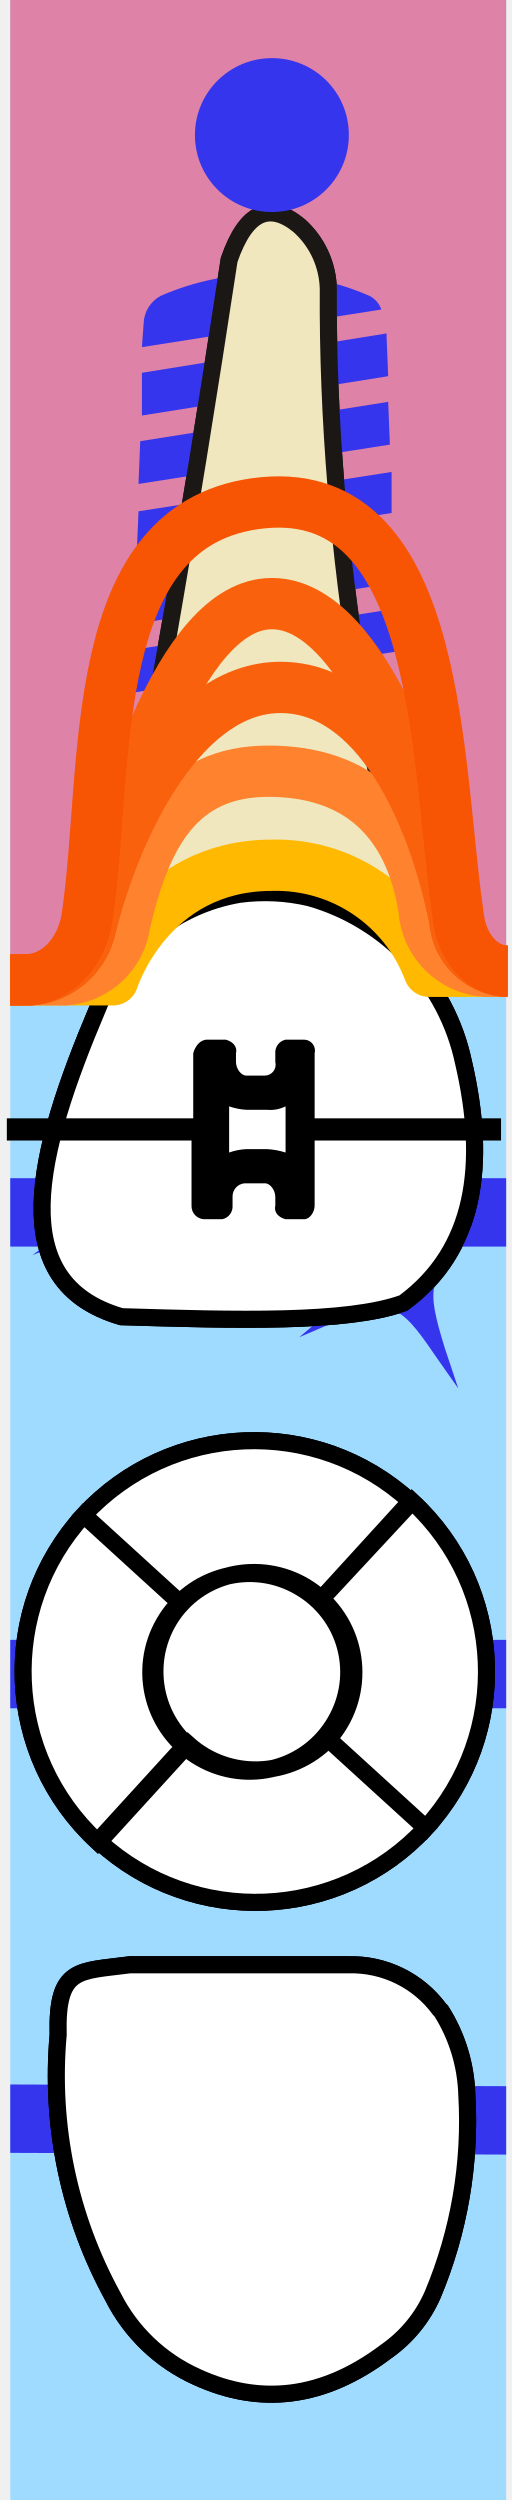
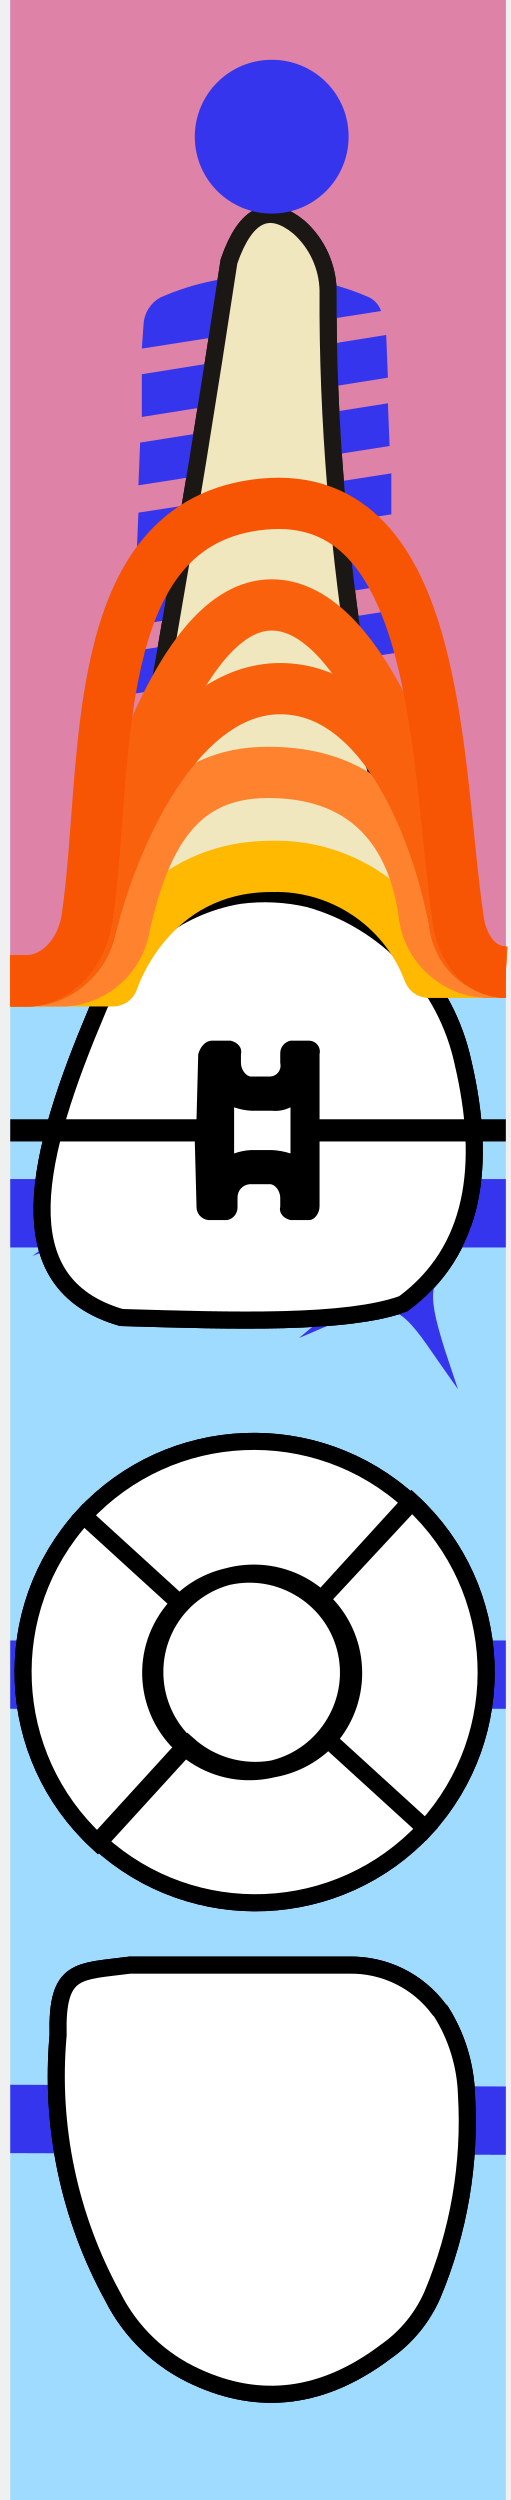
- <svg xmlns="http://www.w3.org/2000/svg" viewBox="0 0 29.9 146.2">
+ <svg xmlns="http://www.w3.org/2000/svg" viewBox="0 0 29.9 146.3">
  <g class="Слой_2" data-name="Слой 2">
    <g class="Слой_1-2" data-name="Слой 1">
      <g class="_61" data-name="61">
-         <path class="background" d="M29.6,146.2H.6V0h29Z" style="fill:#9fdaff" />
-         <path class="bone" d="M29.6,57.2H.6V0h29Z" style="fill:#de82a7" />
-         <path class="bridge" d="M.6,125.9v-4l29,.1v4Zm29-26v-4H.6v4Zm0-27v-4H.6v4Z" style="fill:#3535ed" />
-         <path class="root" d="M6,57.4C8.5,45.5,11,31,13.4,15.2c1-2.9,2.4-3.4,4.1-2a5.12,5.12,0,0,1,1.7,3.7c-.1,15.3,2.8,31.6,6.5,41.7" style="fill:#f0e7be;stroke:#1a1715;stroke-miterlimit:10" />
-         <path class="rootCanal" d="M11.6,58.2l.4-5.5c.2-1.4.9-28.2,3.3-39.9.2-1.1,1.5-.9,1.5.2-.1,11.7-1.1,40.1.7,40.1,3.2,4.5,1.4,6-1.8,5h-.3l-3.2.9C11.8,59.1,11.5,58.7,11.6,58.2Z" style="fill:#3535ed;stroke:#201600;stroke-miterlimit:10;stroke-width:0.25px" />
-         <path class="implant" d="M8.3,20.3l14-2.2a1.39,1.39,0,0,0-.7-.8,15.23,15.23,0,0,0-12.2,0,1.9,1.9,0,0,0-1,1.6Zm0,1.5v2.5L22.7,22l-.1-2.5L8.3,21.8Zm-.2,6.5L22.8,26l-.1-2.5L8.2,25.8Zm-.1,4L22.9,30V27.6L8.1,29.9Zm-.2,4.2L23,34.1l-.1-2.5-15,2.3Zm0,1.5v2.5l15.4-2.4-.1-2.5L7.8,38Zm-.1,7.6,15.8-2.4-.1-2.5L7.7,43.1Zm-.2.3,16,.1-.1-2.6L7.5,45.9Zm-1.6,5h19V49a1.07,1.07,0,0,0-.2-.6.91.91,0,0,0-.7-.3H6.9a.91.91,0,0,0-.7.3A1.07,1.07,0,0,0,6,49ZM5.4,55h0a1.08,1.08,0,0,0,1,1H24.5a.94.94,0,0,0,1-1V53.7a1,1,0,0,0-.4-.9c-.1,0-.2-.1-.4-.1H6.6a.94.94,0,0,0-1,1Z" style="fill:#3535ed" />
-         <path class="rootMusk" d="M6,57.4C8.5,45.5,11,31,13.4,15.2c1-2.9,2.4-3.4,4.1-2a5.12,5.12,0,0,1,1.7,3.7c-.1,15.3,2.8,31.6,6.5,41.7" style="fill:#f0e7be;stroke:#1a1715;stroke-miterlimit:10" />
-         <path class="coronaLingual" d="M25.8,117.6l-.1-.1a6.4,6.4,0,0,0-5.3-2.6H7.6c-3,.4-4.3.1-4.2,4.1a26.85,26.85,0,0,0,3.2,15.3,10.15,10.15,0,0,0,4.9,4.7c3.7,1.7,7.4,1.3,11.1-1.5a7.91,7.91,0,0,0,2.7-3.3,26.25,26.25,0,0,0,2-11.7A9.69,9.69,0,0,0,25.8,117.6Z" style="fill:#fff;stroke:#000;stroke-miterlimit:10" />
-         <path class="coronaLingualIncisalDistal" d="M20.4,115H19.2v7h8a8.44,8.44,0,0,0-1.4-4.3l-.1-.1a6.4,6.4,0,0,0-5.3-2.6Z" style="fill:#3535ed" />
-         <path class="coronaLingualIncisalMiddle" d="M19.2,122.1H11.7V115h7.5Z" style="fill:#3535ed" />
-         <path class="coronaLingualIncisionMesial" d="M3.3,122h8.5v-7.1H7.5c-3,.4-4.3.1-4.2,4.1A15,15,0,0,0,3.3,122Z" style="fill:#3535ed" />
-         <path class="coronaLingualMiddleDistal" d="M19.2,122.1v11.2h6.4a27,27,0,0,0,1.6-10.8v-.4Z" style="fill:#3535ed" />
-         <path class="coronaLingualMiddleMiddle" d="M19.2,133.3H11.7V122.1h7.5Z" style="fill:#3535ed" />
-         <path class="coronaLingualMiddleMesial" d="M6,133.3h5.7V122.1H3.2A26.12,26.12,0,0,0,6,133.3Z" style="fill:#3535ed" />
-         <path class="coronaLingualCervicalDistal" d="M19.2,133.3v6a13.46,13.46,0,0,0,3.3-1.8,7.91,7.91,0,0,0,2.7-3.3,3.55,3.55,0,0,0,.4-.9Z" style="fill:#3535ed" />
-         <path class="coronaLingualCervicalMiddle" d="M11.7,133.3v5.8a10.23,10.23,0,0,0,7.5.2v-6Z" style="fill:#3535ed" />
-         <path class="coronaLingualCervicalMesial" d="M6,133.3a4.67,4.67,0,0,0,.5,1,10.15,10.15,0,0,0,4.9,4.7c.1,0,.2.1.3.1v-5.8Z" style="fill:#3535ed" />
-         <path class="coronaLabial" d="M18.1,52.5a11.44,11.44,0,0,0-4.1-.2A10.9,10.9,0,0,0,5.7,59C2.1,67.5.2,75,7.1,77c6.6.2,13.2.4,16.5-.8,4.2-3.1,4.9-8.1,3.5-14.1A12.75,12.75,0,0,0,18.1,52.5Z" style="fill:#fff;stroke:#000;stroke-miterlimit:10" />
-         <path class="coronaLabialIncisalDistal" d="M20.4,69.5v7.4a22.05,22.05,0,0,0,3.2-.7,9.87,9.87,0,0,0,4-6.7Z" style="fill:#3535ed" />
-         <path class="coronaLabialIncisalMiddle" d="M11.2,69.5v7.6a65.53,65.53,0,0,0,9.1-.2V69.5Z" style="fill:#3535ed" />
-         <path class="coronaLabialIncisionMesial" d="M7,77c1.4,0,2.8.1,4.2.1V69.5H2.4C2.1,73.2,3.3,75.9,7,77Z" style="fill:#3535ed" />
-         <path class="coronaLabialMiddleDistal" d="M20.4,58.4V69.6h7.2a21.31,21.31,0,0,0-.5-7.4,12.57,12.57,0,0,0-1.5-3.8Z" style="fill:#3535ed" />
-         <path class="coronaLabialMiddleMiddle" d="M20.3,69.6H11.2V58.4h9.1Z" style="fill:#3535ed" />
-         <path class="coronaLabialMiddleMesial" d="M2.4,69.6h8.8V58.4H5.9l-.3.6C4,62.9,2.7,66.5,2.4,69.6Z" style="fill:#3535ed" />
-         <path class="coronaLabialCervicalDistal" d="M20.3,53.4v5h5.3A11.18,11.18,0,0,0,20.3,53.4Z" style="fill:#3535ed" />
-         <path class="coronaLabialCervicalMiddle" d="M11.3,53.1v5.3h9.1v-5a11.72,11.72,0,0,0-2.4-.9,11.44,11.44,0,0,0-4.1-.2A6.63,6.63,0,0,0,11.3,53.1Z" style="fill:#3535ed" />
-         <path class="coronaLabialCervicalMesial" d="M5.9,58.4h5.3V53.1A11.35,11.35,0,0,0,5.9,58.4Z" style="fill:#3535ed" />
-         <path class="veneer" d="M27.5,71.7c-3.2,1.3-3.7,1.2-5.8-1.9l-1.4-2.1.8,2.4c1.2,3.6,1,4.1-1.7,6.5l-1.9,1.6,2.1-.9c3.2-1.3,3.7-1.2,5.8,1.9l1.4,2L26,78.8c-1.1-3.6-1-4.1,1.7-6.5l1.9-1.6ZM24.6,57.9c-2,.9-2.2.8-3.5-1.1l-1.4-2.1.8,2.4c.9,2.2.8,2.4-.9,3.9l-1.9,1.6,2.1-.9c2-.9,2.2-.8,3.5,1.1l1.4,2.1-.8-2.4c-.7-2.3-.6-2.5,1.1-4l1.9-1.6ZM1.9,73.4l2.5-1c2.3-.9,2.5-.8,4,1L10,75.5l-.9-2.3c-.9-2.1-.8-2.4,1.1-3.8l2.1-1.6-2.5.9c-2.3.9-2.5.8-4-1L4.2,65.6l.9,2.3c.9,2.2.8,2.5-1.1,3.9L1.9,73.4Z" style="fill:#3535ed" />
-         <path class="coronaTop" d="M10.6,93.8,4.9,88.6A13.56,13.56,0,0,1,24,87.8l-5.2,5.7A5.83,5.83,0,0,0,10.6,93.8Zm0,0a5.83,5.83,0,0,0,.3,8.2l-5.2,5.7a13.56,13.56,0,0,1-.8-19.1l5.7,5.2Zm13.5-6a13.56,13.56,0,0,1,.8,19.1l-5.7-5.2a5.83,5.83,0,0,0-.4-8.2Zm-4.9,13.9,5.7,5.2h0a13.56,13.56,0,0,1-19.1.8L11,102A5.92,5.92,0,0,0,19.2,101.7Zm.4-1a5.78,5.78,0,1,1-2.1-7.9A5.74,5.74,0,0,1,19.6,100.7Z" style="fill:#fff;stroke:#000;stroke-miterlimit:10" />
-         <path class="coronaTopBuccal" d="M10.6,93.8,4.9,88.6A13.56,13.56,0,0,1,24,87.8l-5.2,5.7A5.83,5.83,0,0,0,10.6,93.8Z" style="fill:#3535ed" />
-         <path class="coronaTopMedial" d="M10.6,93.8a5.83,5.83,0,0,0,.3,8.2l-5.2,5.7a13.56,13.56,0,0,1-.8-19.1l5.7,5.2Z" style="fill:#3535ed" />
-         <path class="coronaTopLingual" d="M19.2,101.7l5.7,5.2h0a13.56,13.56,0,0,1-19.1.8L11,102A5.92,5.92,0,0,0,19.2,101.7Z" style="fill:#3535ed" />
-         <path class="coronaTopDistal" d="M24.1,87.8a13.56,13.56,0,0,1,.8,19.1l-5.7-5.2a5.83,5.83,0,0,0-.4-8.2Z" style="fill:#3535ed" />
-         <path class="coronaTopOclusial" d="M19.5,100.9A5.78,5.78,0,1,1,17.4,93,5.74,5.74,0,0,1,19.5,100.9Z" style="fill:#3535ed" />
-         <path class="silant" d="M21.8,103.2a16.09,16.09,0,0,1-5.9,1.3c-3.3,0-4.8-1.2-4.8-2.7s1.2-2.4,4.5-3.3c4.4-1.1,6.5-2.9,6.5-5.1,0-2.9-3.1-5.3-8.4-5.3a15.66,15.66,0,0,0-6,1.1l1.1,2.4a13.11,13.11,0,0,1,5-1c2.6,0,4.1,1.2,4.1,2.5,0,1.5-1.5,2.2-4.7,3.1-4.2,1.2-6.4,2.7-6.4,5.4,0,3.2,3.4,5.4,9.2,5.4a19,19,0,0,0,6.9-1.2Z" style="fill:#3535ed" />
-         <path class="crown" d="M10.6,93.8,4.9,88.6A13.56,13.56,0,0,1,24,87.8l-5.2,5.7A5.83,5.83,0,0,0,10.6,93.8Zm0,0a5.83,5.83,0,0,0,.3,8.2l-5.2,5.7a13.56,13.56,0,0,1-.8-19.1l5.7,5.2Zm13.5-6a13.56,13.56,0,0,1,.8,19.1l-5.7-5.2a5.83,5.83,0,0,0-.4-8.2Zm-4.9,13.9,5.7,5.2h0a13.56,13.56,0,0,1-19.1.8L11,102A5.92,5.92,0,0,0,19.2,101.7Zm.4-1a5.78,5.78,0,1,1-2.1-7.9A5.74,5.74,0,0,1,19.6,100.7Zm6.2,16.9-.1-.1a6.4,6.4,0,0,0-5.3-2.6H7.6c-3,.4-4.3.1-4.2,4.1a26.85,26.85,0,0,0,3.2,15.3,10.15,10.15,0,0,0,4.9,4.7c3.7,1.7,7.4,1.3,11.1-1.5a7.91,7.91,0,0,0,2.7-3.3,26.25,26.25,0,0,0,2-11.7A9.69,9.69,0,0,0,25.8,117.6ZM18.1,52.5a11.44,11.44,0,0,0-4.1-.2A10.9,10.9,0,0,0,5.7,59C2.1,67.5.2,75,7.1,77c6.6.2,13.2.4,16.5-.8,4.2-3.1,4.9-8.1,3.5-14.1A12.75,12.75,0,0,0,18.1,52.5Z" style="fill:#fff;stroke:#000;stroke-miterlimit:10" />
-         <path class="braces" d="M16.7,64.7h0v2.7a4.25,4.25,0,0,0-1.1-.2H14.4a3.55,3.55,0,0,0-1,.2V64.7h0a3.55,3.55,0,0,0,1,.2h1.2a2,2,0,0,0,1.1-.2m-4.6-3.9c-.4,0-.7.4-.8.8v3.8H.4v1.3H11.2v3.8a.77.77,0,0,0,.7.8H13a.76.76,0,0,0,.6-.8V70a.77.77,0,0,1,.7-.8h1.2c.3,0,.6.4.6.8v.5c-.1.4.2.7.6.8h1.1c.3,0,.6-.4.6-.8V66.7H29.3V65.4H18.4V61.6a.64.64,0,0,0-.6-.8H16.7a.76.76,0,0,0-.6.8v.5a.64.64,0,0,1-.6.8H14.4c-.3,0-.6-.4-.6-.8v-.5c.1-.4-.2-.7-.6-.8Z" />
-         <path class="gum" d="M29.5,56.8H25.1a9.56,9.56,0,0,0-9.2-6.2c-7.2,0-9.3,6.7-9.3,6.7H.6" style="fill:none;stroke:#ffb900;stroke-linejoin:round;stroke-width:3px" />
-         <path class="paradontit1" d="M29.7,56.8H28.4a3.86,3.86,0,0,1-3.6-3.6c-.8-5.2-3.9-8.1-9.1-8.1S8.5,48.8,7.3,54a3.8,3.8,0,0,1-3.5,3.3H.6" style="fill:none;stroke:#ff822e;stroke-linejoin:round;stroke-width:3px" />
-         <path class="paradontit2" d="M29.6,56.8a3.21,3.21,0,0,1-3-3C25.3,47.4,22,40.2,16.4,40.2s-9.5,7.7-11.1,14a3.89,3.89,0,0,1-3.5,3.1H.6" style="fill:none;stroke:#f9610d;stroke-linejoin:round;stroke-width:3px" />
-         <path class="paradontit3" d="M29.6,56.8a3.21,3.21,0,0,1-3-3c-1.3-6.4-5.2-18.5-10.7-18.5S6.9,47.9,5.3,54.2a3.89,3.89,0,0,1-3.5,3.1H.6" style="fill:none;stroke:#f9610d;stroke-linejoin:round;stroke-width:3px" />
-         <path class="paradontit4" d="M29.7,56.8c-1.5,0-2.7-1.4-2.9-3.2-1.3-8.8-.9-25.2-11.4-24.2S6.4,44.8,5.1,53.6c-.3,2.1-1.8,3.7-3.6,3.7H.6" style="fill:none;stroke:#f75403;stroke-linejoin:round;stroke-width:3px" />
-         <path class="periodontit" d="M20.4,7.9a4.5,4.5,0,1,1-4.5-4.5A4.48,4.48,0,0,1,20.4,7.9Z" style="fill:#3535ed" />
+         <path class="background" d="M29.6,146.3H.6V0h29Z" style="fill:#9fdaff" />
+         <path class="bone" d="M29.6,57.3H.6V0h29Z" style="fill:#de82a7" />
+         <path class="bridge" d="M.6,126v-4l29,.1v4Zm29-26V96H.6v4Zm0-27V69H.6v4Z" style="fill:#3535ed" />
+         <path class="root" d="M6,57.5c2.5-11.9,5-26.4,7.4-42.2,1-2.9,2.4-3.4,4.1-2A5.12,5.12,0,0,1,19.2,17c-.1,15.3,2.8,31.6,6.5,41.7" style="fill:#f0e7be;stroke:#1a1715;stroke-miterlimit:10" />
+         <path class="rootCanal" d="M11.6,58.3l.4-5.5c.2-1.4.9-28.2,3.3-39.9.2-1.1,1.5-.9,1.5.2-.1,11.7-1.1,40.1.7,40.1,3.2,4.5,1.4,6-1.8,5h-.3l-3.2.9C11.8,59.2,11.5,58.8,11.6,58.3Z" style="fill:#3535ed;stroke:#201600;stroke-miterlimit:10;stroke-width:0.25px" />
+         <path class="implant" d="M8.3,20.4l14-2.2a1.39,1.39,0,0,0-.7-.8,15.23,15.23,0,0,0-12.2,0,1.9,1.9,0,0,0-1,1.6Zm0,1.5v2.5l14.4-2.3-.1-2.5L8.3,21.9Zm-.2,6.5,14.7-2.3-.1-2.5L8.2,25.9Zm-.1,4,14.9-2.3V27.7L8.1,30Zm-.2,4.2L23,34.2l-.1-2.5L7.9,34Zm0,1.5v2.5l15.4-2.4-.1-2.5L7.8,38.1Zm-.1,7.6,15.8-2.4-.1-2.5L7.7,43.2Zm-.2.3,16,.1-.1-2.6L7.5,46ZM5.9,51h19V49.1a1.07,1.07,0,0,0-.2-.6.91.91,0,0,0-.7-.3H6.9a.91.91,0,0,0-.7.3,1.07,1.07,0,0,0-.2.6Zm-.5,4.1h0a1.08,1.08,0,0,0,1,1H24.5a.94.94,0,0,0,1-1V53.8a1,1,0,0,0-.4-.9c-.1,0-.2-.1-.4-.1H6.6a.94.94,0,0,0-1,1Z" style="fill:#3535ed" />
+         <path class="rootMask" d="M6,57.5c2.5-11.9,5-26.4,7.4-42.2,1-2.9,2.4-3.4,4.1-2A5.12,5.12,0,0,1,19.2,17c-.1,15.3,2.8,31.6,6.5,41.7" style="fill:#f0e7be;stroke:#1a1715;stroke-miterlimit:10" />
+         <path class="coronaLingual" d="M25.8,117.7l-.1-.1a6.4,6.4,0,0,0-5.3-2.6H7.6c-3,.4-4.3.1-4.2,4.1a26.85,26.85,0,0,0,3.2,15.3,10.15,10.15,0,0,0,4.9,4.7c3.7,1.7,7.4,1.3,11.1-1.5a7.91,7.91,0,0,0,2.7-3.3,26.25,26.25,0,0,0,2-11.7A9.69,9.69,0,0,0,25.8,117.7Z" style="fill:#fff;stroke:#000;stroke-miterlimit:10" />
+         <path class="coronaLingualIncisalDistal" d="M20.4,115.1H19.2v7h8a8.44,8.44,0,0,0-1.4-4.3l-.1-.1a6.4,6.4,0,0,0-5.3-2.6Z" style="fill:#3535ed" />
+         <path class="coronaLingualIncisalMiddle" d="M19.2,122.2H11.7v-7.1h7.5Z" style="fill:#3535ed" />
+         <path class="coronaLingualIncisionMesial" d="M3.3,122.1h8.5V115H7.5c-3,.4-4.3.1-4.2,4.1A15,15,0,0,0,3.3,122.1Z" style="fill:#3535ed" />
+         <path class="coronaLingualMiddleDistal" d="M19.2,122.2v11.2h6.4a27,27,0,0,0,1.6-10.8v-.4Z" style="fill:#3535ed" />
+         <path class="coronaLingualMiddleMiddle" d="M19.2,133.4H11.7V122.2h7.5Z" style="fill:#3535ed" />
+         <path class="coronaLingualMiddleMesial" d="M6,133.4h5.7V122.2H3.2A26.12,26.12,0,0,0,6,133.4Z" style="fill:#3535ed" />
+         <path class="coronaLingualCervicalDistal" d="M19.2,133.4v6a13.46,13.46,0,0,0,3.3-1.8,7.91,7.91,0,0,0,2.7-3.3,3.55,3.55,0,0,0,.4-.9Z" style="fill:#3535ed" />
+         <path class="coronaLingualCervicalMiddle" d="M11.7,133.4v5.8a10.23,10.23,0,0,0,7.5.2v-6Z" style="fill:#3535ed" />
+         <path class="coronaLingualCervicalMesial" d="M6,133.4a4.67,4.67,0,0,0,.5,1,10.15,10.15,0,0,0,4.9,4.7c.1,0,.2.1.3.1v-5.8Z" style="fill:#3535ed" />
+         <path class="coronaLabial" d="M18.1,52.6a11.44,11.44,0,0,0-4.1-.2,10.9,10.9,0,0,0-8.3,6.7c-3.6,8.5-5.5,16,1.4,18,6.6.2,13.2.4,16.5-.8,4.2-3.1,4.9-8.1,3.5-14.1A12.75,12.75,0,0,0,18.1,52.6Z" style="fill:#fff;stroke:#000;stroke-miterlimit:10" />
+         <path class="coronaLabialIncisalDistal" d="M20.4,69.6V77a22.05,22.05,0,0,0,3.2-.7,9.87,9.87,0,0,0,4-6.7Z" style="fill:#3535ed" />
+         <path class="coronaLabialIncisalMiddle" d="M11.2,69.6v7.6a65.53,65.53,0,0,0,9.1-.2V69.6Z" style="fill:#3535ed" />
+         <path class="coronaLabialIncisionMesial" d="M7,77.1c1.4,0,2.8.1,4.2.1V69.6H2.4C2.1,73.3,3.3,76,7,77.1Z" style="fill:#3535ed" />
+         <path class="coronaLabialMiddleDistal" d="M20.4,58.5V69.7h7.2a21.31,21.31,0,0,0-.5-7.4,12.57,12.57,0,0,0-1.5-3.8Z" style="fill:#3535ed" />
+         <path class="coronaLabialMiddleMiddle" d="M20.3,69.7H11.2V58.5h9.1Z" style="fill:#3535ed" />
+         <path class="coronaLabialMiddleMesial" d="M2.4,69.7h8.8V58.5H5.9l-.3.6C4,63,2.7,66.6,2.4,69.7Z" style="fill:#3535ed" />
+         <path class="coronaLabialCervicalDistal" d="M20.3,53.5v5h5.3A11.18,11.18,0,0,0,20.3,53.5Z" style="fill:#3535ed" />
+         <path class="coronaLabialCervicalMiddle" d="M11.3,53.2v5.3h9.1v-5a11.72,11.72,0,0,0-2.4-.9,11.44,11.44,0,0,0-4.1-.2A6.63,6.63,0,0,0,11.3,53.2Z" style="fill:#3535ed" />
+         <path class="coronaLabialCervicalMesial" d="M5.9,58.5h5.3V53.2A11.35,11.35,0,0,0,5.9,58.5Z" style="fill:#3535ed" />
+         <path class="veneer" d="M27.5,71.8c-3.2,1.3-3.7,1.2-5.8-1.9l-1.4-2.1.8,2.4c1.2,3.6,1,4.1-1.7,6.5l-1.9,1.6,2.1-.9c3.2-1.3,3.7-1.2,5.8,1.9l1.4,2L26,78.9c-1.1-3.6-1-4.1,1.7-6.5l1.9-1.6ZM24.6,58c-2,.9-2.2.8-3.5-1.1l-1.4-2.1.8,2.4c.9,2.2.8,2.4-.9,3.9l-1.9,1.6,2.1-.9c2-.9,2.2-.8,3.5,1.1L24.7,65l-.8-2.4c-.7-2.3-.6-2.5,1.1-4L26.9,57ZM1.9,73.5l2.5-1c2.3-.9,2.5-.8,4,1L10,75.6l-.9-2.3c-.9-2.1-.8-2.4,1.1-3.8l2.1-1.6-2.5.9c-2.3.9-2.5.8-4-1L4.2,65.7,5.1,68c.9,2.2.8,2.5-1.1,3.9L1.9,73.5Z" style="fill:#3535ed" />
+         <path class="coronaTop" d="M10.6,93.9,4.9,88.7A13.56,13.56,0,0,1,24,87.9l-5.2,5.7A5.83,5.83,0,0,0,10.6,93.9Zm0,0a5.83,5.83,0,0,0,.3,8.2l-5.2,5.7a13.56,13.56,0,0,1-.8-19.1l5.7,5.2Zm13.5-6a13.56,13.56,0,0,1,.8,19.1l-5.7-5.2a5.83,5.83,0,0,0-.4-8.2Zm-4.9,13.9,5.7,5.2h0a13.56,13.56,0,0,1-19.1.8l5.2-5.7A5.92,5.92,0,0,0,19.2,101.8Zm.4-1a5.78,5.78,0,1,1-2.1-7.9A5.74,5.74,0,0,1,19.6,100.8Z" style="fill:#fff;stroke:#000;stroke-miterlimit:10" />
+         <path class="coronaTopBuccal" d="M10.6,93.9,4.9,88.7A13.56,13.56,0,0,1,24,87.9l-5.2,5.7A5.83,5.83,0,0,0,10.6,93.9Z" style="fill:#3535ed" />
+         <path class="coronaTopMedial" d="M10.6,93.9a5.83,5.83,0,0,0,.3,8.2l-5.2,5.7a13.56,13.56,0,0,1-.8-19.1l5.7,5.2Z" style="fill:#3535ed" />
+         <path class="coronaTopLingual" d="M19.2,101.8l5.7,5.2h0a13.56,13.56,0,0,1-19.1.8l5.2-5.7A5.92,5.92,0,0,0,19.2,101.8Z" style="fill:#3535ed" />
+         <path class="coronaTopDistal" d="M24.1,87.9a13.56,13.56,0,0,1,.8,19.1l-5.7-5.2a5.83,5.83,0,0,0-.4-8.2Z" style="fill:#3535ed" />
+         <path class="coronaTopOclusial" d="M19.5,101a5.78,5.78,0,1,1-2.1-7.9A5.74,5.74,0,0,1,19.5,101Z" style="fill:#3535ed" />
+         <path class="silant" d="M21.8,103.3a16.09,16.09,0,0,1-5.9,1.3c-3.3,0-4.8-1.2-4.8-2.7s1.2-2.4,4.5-3.3c4.4-1.1,6.5-2.9,6.5-5.1,0-2.9-3.1-5.3-8.4-5.3a15.66,15.66,0,0,0-6,1.1l1.1,2.4a13.11,13.11,0,0,1,5-1c2.6,0,4.1,1.2,4.1,2.5,0,1.5-1.5,2.2-4.7,3.1C9,97.5,6.8,99,6.8,101.7c0,3.2,3.4,5.4,9.2,5.4a19,19,0,0,0,6.9-1.2Z" style="fill:#3535ed" />
+         <path class="crown" d="M10.6,93.9,4.9,88.7A13.56,13.56,0,0,1,24,87.9l-5.2,5.7A5.83,5.83,0,0,0,10.6,93.9Zm0,0a5.83,5.83,0,0,0,.3,8.2l-5.2,5.7a13.56,13.56,0,0,1-.8-19.1l5.7,5.2Zm13.5-6a13.56,13.56,0,0,1,.8,19.1l-5.7-5.2a5.83,5.83,0,0,0-.4-8.2Zm-4.9,13.9,5.7,5.2h0a13.56,13.56,0,0,1-19.1.8l5.2-5.7A5.92,5.92,0,0,0,19.2,101.8Zm.4-1a5.78,5.78,0,1,1-2.1-7.9A5.74,5.74,0,0,1,19.6,100.8Zm6.2,16.9-.1-.1a6.4,6.4,0,0,0-5.3-2.6H7.6c-3,.4-4.3.1-4.2,4.1a26.85,26.85,0,0,0,3.2,15.3,10.15,10.15,0,0,0,4.9,4.7c3.7,1.7,7.4,1.3,11.1-1.5a7.91,7.91,0,0,0,2.7-3.3,26.25,26.25,0,0,0,2-11.7A9.69,9.69,0,0,0,25.8,117.7ZM18.1,52.6a11.44,11.44,0,0,0-4.1-.2,10.9,10.9,0,0,0-8.3,6.7c-3.6,8.5-5.5,16,1.4,18,6.6.2,13.2.4,16.5-.8,4.2-3.1,4.9-8.1,3.5-14.1A12.75,12.75,0,0,0,18.1,52.6Z" style="fill:#fff;stroke:#000;stroke-miterlimit:10" />
+         <path class="braces" d="M17,64.8h0v2.7a4.25,4.25,0,0,0-1.1-.2H14.7a3.55,3.55,0,0,0-1,.2V64.8h0a3.55,3.55,0,0,0,1,.2h1.2a2,2,0,0,0,1.1-.2m-4.6-3.9c-.4,0-.7.4-.8.8l-.1,3.8H.6v1.3H11.4l.1,3.8a.77.77,0,0,0,.7.8h1.1a.76.76,0,0,0,.6-.8v-.5a.77.77,0,0,1,.7-.8h1.2c.3,0,.6.4.6.8v.5c-.1.4.2.7.6.8h1.1c.3,0,.6-.4.6-.8V66.8H29.6V65.5H18.7V61.7a.64.64,0,0,0-.6-.8H17a.76.76,0,0,0-.6.8v.5a.64.64,0,0,1-.6.8H14.7c-.3,0-.6-.4-.6-.8v-.5c.1-.4-.2-.7-.6-.8Z" />
+         <path class="gum" d="M29.5,56.9H25.1a9.56,9.56,0,0,0-9.2-6.2c-7.2,0-9.3,6.7-9.3,6.7H.6" style="fill:none;stroke:#ffb900;stroke-linejoin:round;stroke-width:3px" />
+         <path class="paradontit1" d="M29.6,56.9H28.4a3.86,3.86,0,0,1-3.6-3.6c-.8-5.2-3.9-8.1-9.1-8.1s-7.2,3.7-8.4,8.9a3.8,3.8,0,0,1-3.5,3.3H.6" style="fill:none;stroke:#ff822e;stroke-linejoin:round;stroke-width:3px" />
+         <path class="paradontit2" d="M29.6,56.9a3.21,3.21,0,0,1-3-3C25.3,47.5,22,40.3,16.4,40.3S6.9,48,5.3,54.3a3.89,3.89,0,0,1-3.5,3.1H.6" style="fill:none;stroke:#f9610d;stroke-linejoin:round;stroke-width:3px" />
+         <path class="paradontit3" d="M29.6,56.9a3.21,3.21,0,0,1-3-3c-1.3-6.4-5.2-18.5-10.7-18.5S6.9,48,5.3,54.3a3.89,3.89,0,0,1-3.5,3.1H.6" style="fill:none;stroke:#f9610d;stroke-linejoin:round;stroke-width:3px" />
+         <path class="paradontit4" d="M29.6,56.9c-1.5,0-2.6-1.4-2.8-3.2-1.3-8.8-.9-25.2-11.4-24.2S6.4,44.9,5.1,53.7c-.3,2.1-1.8,3.7-3.6,3.7H.6" style="fill:none;stroke:#f75403;stroke-linejoin:round;stroke-width:3px" />
+         <path class="periodontit" d="M20.4,8a4.5,4.5,0,1,1-4.5-4.5A4.48,4.48,0,0,1,20.4,8Z" style="fill:#3535ed" />
      </g>
    </g>
  </g>
</svg>
